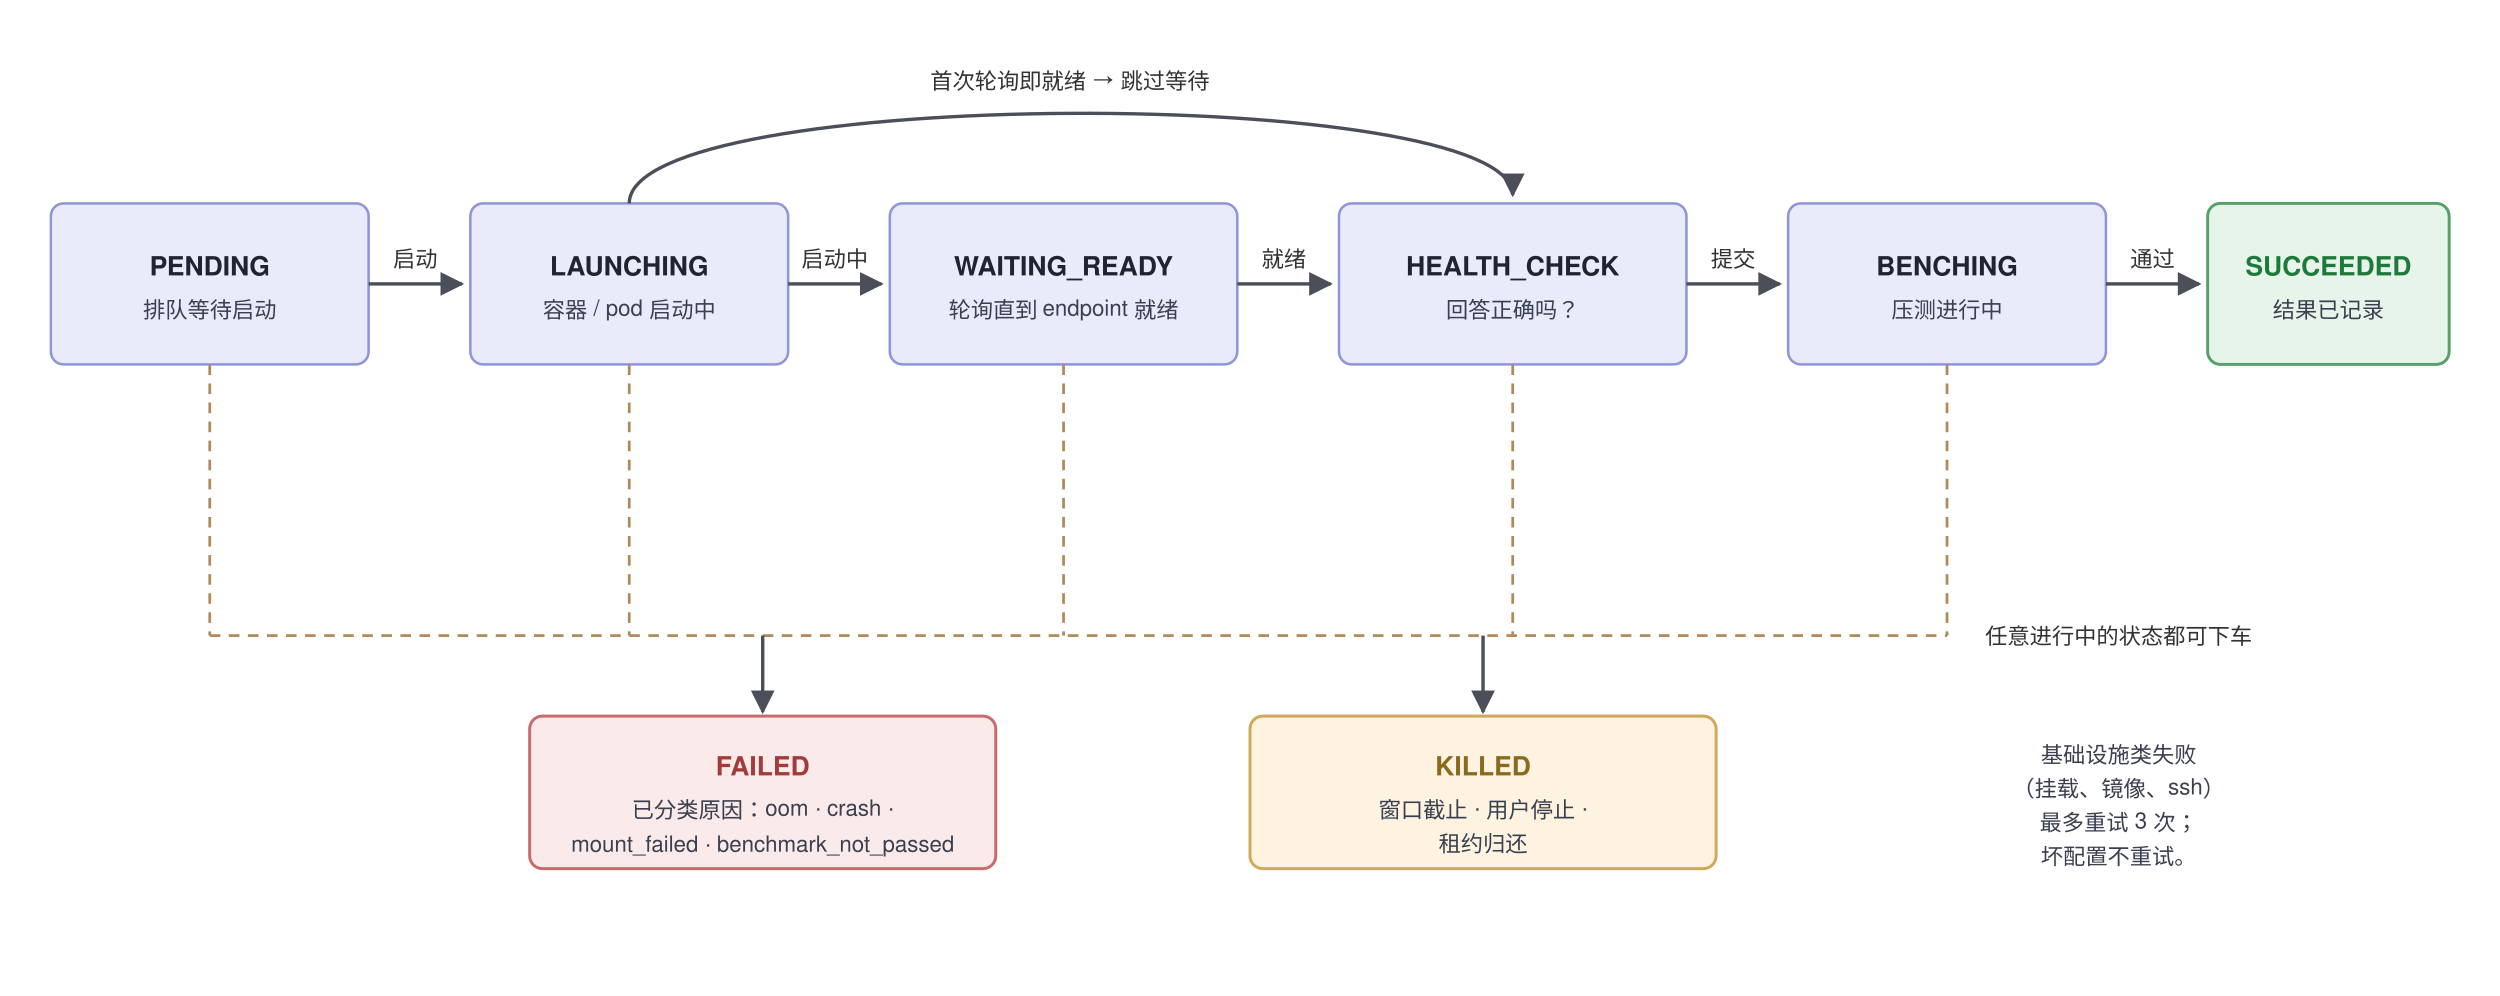
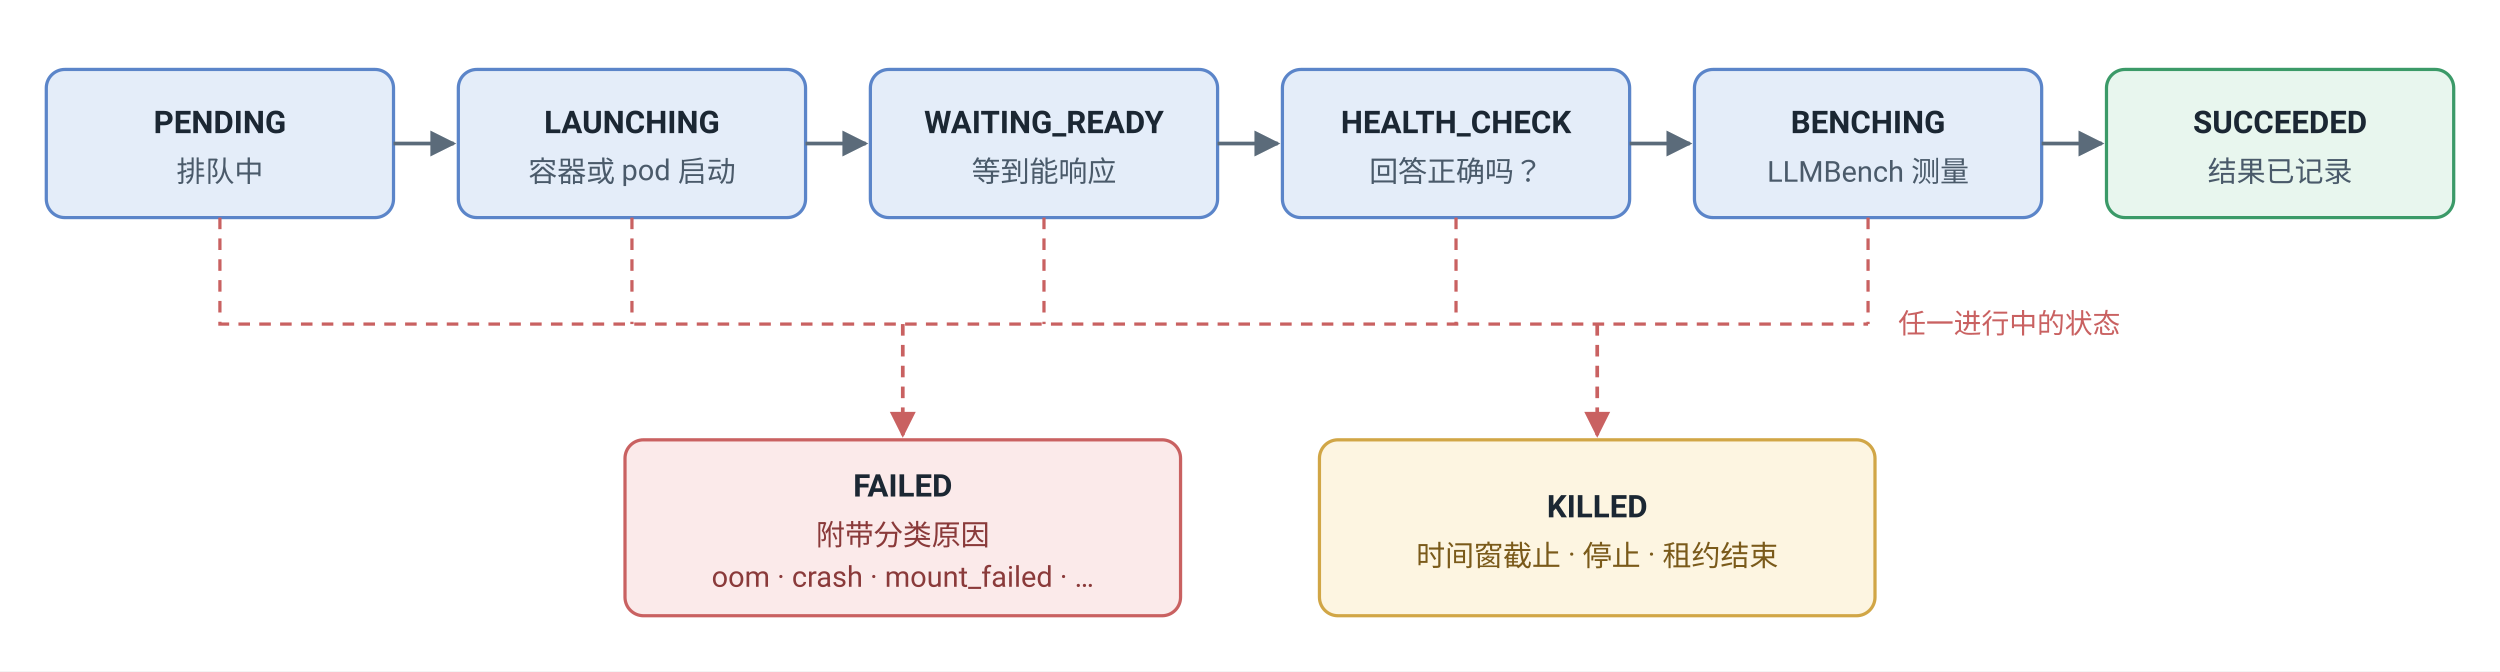
- <svg xmlns="http://www.w3.org/2000/svg" viewBox="0 0 1180 470" font-family="Helvetica, Arial, 'PingFang SC', 'Hiragino Sans GB', 'Microsoft YaHei', sans-serif">
+ <svg xmlns="http://www.w3.org/2000/svg" viewBox="0 0 1080 290" font-family="-apple-system, Segoe UI, Roboto, Helvetica, Arial, sans-serif">
  <defs>
-     <marker id="arr" viewBox="0 0 10 10" refX="9" refY="5" markerWidth="7" markerHeight="7" orient="auto-start-reverse">
-       <path d="M0,0 L10,5 L0,10 z" fill="#4a4f5a" />
+     <marker id="a-grey" viewBox="0 0 10 10" refX="9" refY="5" markerWidth="7" markerHeight="7" orient="auto-start-reverse">
+       <path d="M0 0 L10 5 L0 10 z" fill="#5b6b7a" />
+     </marker>
+     <marker id="a-green" viewBox="0 0 10 10" refX="9" refY="5" markerWidth="7" markerHeight="7" orient="auto-start-reverse">
+       <path d="M0 0 L10 5 L0 10 z" fill="#2f6f4f" />
+     </marker>
+     <marker id="a-orange" viewBox="0 0 10 10" refX="9" refY="5" markerWidth="7" markerHeight="7" orient="auto-start-reverse">
+       <path d="M0 0 L10 5 L0 10 z" fill="#c07a2c" />
+     </marker>
+     <marker id="a-purple" viewBox="0 0 10 10" refX="9" refY="5" markerWidth="7" markerHeight="7" orient="auto-start-reverse">
+       <path d="M0 0 L10 5 L0 10 z" fill="#8b72be" />
+     </marker>
+     <marker id="a-red" viewBox="0 0 10 10" refX="9" refY="5" markerWidth="7" markerHeight="7" orient="auto-start-reverse">
+       <path d="M0 0 L10 5 L0 10 z" fill="#c96161" />
+     </marker>
+     <marker id="a-blue" viewBox="0 0 10 10" refX="9" refY="5" markerWidth="7" markerHeight="7" orient="auto-start-reverse">
+       <path d="M0 0 L10 5 L0 10 z" fill="#5b85c9" />
    </marker>
  </defs>
-   <style>
-     .node { fill:#e9ebfa; stroke:#8f96d8; stroke-width:1.2; }
-     .ok   { fill:#e6f4ea; stroke:#57a06a; stroke-width:1.4; }
-     .bad  { fill:#fbeaea; stroke:#c96b6b; stroke-width:1.4; }
-     .warn { fill:#fdf3e0; stroke:#d0a85a; stroke-width:1.4; }
-     .ntitle { font-size:12.5px; font-weight:bold; fill:#1f2430; text-anchor:middle; }
-     .oktitle { font-size:12.5px; font-weight:bold; fill:#1e7a3a; text-anchor:middle; }
-     .badtitle { font-size:12.5px; font-weight:bold; fill:#a23b3b; text-anchor:middle; }
-     .warntitle { font-size:12.5px; font-weight:bold; fill:#8a6a1e; text-anchor:middle; }
-     .nsub { font-size:10.5px; fill:#3a4050; text-anchor:middle; }
-     .edge { stroke:#4a4f5a; stroke-width:1.6; fill:none; }
-     .off  { stroke:#b08a5a; stroke-width:1.3; fill:none; stroke-dasharray:5 4; }
-     .lab  { font-size:10.5px; fill:#333; text-anchor:middle; paint-order:stroke; stroke:#ffffff; stroke-width:3.5; }
-   </style>
-   <rect x="0" y="0" width="1180" height="470" fill="#ffffff" />
-   <rect class="node" x="24" y="96" width="150" height="76" rx="6" />
-   <text class="ntitle" x="99" y="130">PENDING</text>
-   <text class="nsub" x="99" y="150">排队等待启动</text>
-   <rect class="node" x="222" y="96" width="150" height="76" rx="6" />
-   <text class="ntitle" x="297" y="130">LAUNCHING</text>
-   <text class="nsub" x="297" y="150">容器 / pod 启动中</text>
-   <rect class="node" x="420" y="96" width="164" height="76" rx="6" />
-   <text class="ntitle" x="502" y="130">WAITING_READY</text>
-   <text class="nsub" x="502" y="150">轮询直到 endpoint 就绪</text>
-   <rect class="node" x="632" y="96" width="164" height="76" rx="6" />
-   <text class="ntitle" x="714" y="130">HEALTH_CHECK</text>
-   <text class="nsub" x="714" y="150">回答正确吗？</text>
-   <rect class="node" x="844" y="96" width="150" height="76" rx="6" />
-   <text class="ntitle" x="919" y="130">BENCHING</text>
-   <text class="nsub" x="919" y="150">压测进行中</text>
-   <rect class="ok" x="1042" y="96" width="114" height="76" rx="6" />
-   <text class="oktitle" x="1099" y="130">SUCCEEDED</text>
-   <text class="nsub" x="1099" y="150">结果已记录</text>
-   <path class="edge" d="M174,134 H218" marker-end="url(#arr)" />
-   <text class="lab" x="196" y="126">启动</text>
-   <path class="edge" d="M372,134 H416" marker-end="url(#arr)" />
-   <text class="lab" x="394" y="126">启动中</text>
-   <path class="edge" d="M584,134 H628" marker-end="url(#arr)" />
-   <text class="lab" x="606" y="126">就绪</text>
-   <path class="edge" d="M796,134 H840" marker-end="url(#arr)" />
-   <text class="lab" x="818" y="126">提交</text>
-   <path class="edge" d="M994,134 H1038" marker-end="url(#arr)" />
-   <text class="lab" x="1016" y="126">通过</text>
-   <path class="edge" d="M297,96 C297,40 714,40 714,92" marker-end="url(#arr)" />
-   <text class="lab" x="505" y="42">首次轮询即就绪 → 跳过等待</text>
-   <path class="off" d="M99,172  V300" />
-   <path class="off" d="M297,172 V300" />
-   <path class="off" d="M502,172 V300" />
-   <path class="off" d="M714,172 V300" />
-   <path class="off" d="M919,172 V300" />
-   <path class="off" d="M99,300 H919" />
-   <text class="lab" x="1000" y="304">任意进行中的状态都可下车</text>
-   <path class="edge" d="M360,300 V336" marker-end="url(#arr)" />
-   <path class="edge" d="M700,300 V336" marker-end="url(#arr)" />
-   <rect class="bad" x="250" y="338" width="220" height="72" rx="6" />
-   <text class="badtitle" x="360" y="366">FAILED</text>
-   <text class="nsub" x="360" y="386">已分类原因：oom · crash ·</text>
-   <text class="nsub" x="360" y="402">mount_failed · benchmark_not_passed</text>
-   <rect class="warn" x="590" y="338" width="220" height="72" rx="6" />
-   <text class="warntitle" x="700" y="366">KILLED</text>
-   <text class="nsub" x="700" y="386">窗口截止 · 用户停止 ·</text>
-   <text class="nsub" x="700" y="402">租约归还</text>
-   <text class="nsub" x="1000" y="360" style="text-anchor:middle">基础设施类失败</text>
-   <text class="nsub" x="1000" y="376" style="text-anchor:middle">（挂载、镜像、ssh）</text>
-   <text class="nsub" x="1000" y="392" style="text-anchor:middle">最多重试 3 次；</text>
-   <text class="nsub" x="1000" y="408" style="text-anchor:middle">坏配置不重试。</text>
+   <rect width="1080" height="290" fill="#ffffff" />
+   <rect x="20" y="30" width="150" height="64" rx="8" fill="#e4edf9" stroke="#5b85c9" stroke-width="1.4" />
+   <text x="95.0" y="57.5" font-size="13.5" fill="#1b2733" font-weight="700" text-anchor="middle">PENDING</text>
+   <text x="95.0" y="78.5" font-size="12.5" fill="#4a5a6a" text-anchor="middle">排队中</text>
+   <path d="M170 62 L196 62" fill="none" stroke="#5b6b7a" stroke-width="1.6" marker-end="url(#a-grey)" />
+   <rect x="198" y="30" width="150" height="64" rx="8" fill="#e4edf9" stroke="#5b85c9" stroke-width="1.4" />
+   <text x="273.0" y="57.5" font-size="13.5" fill="#1b2733" font-weight="700" text-anchor="middle">LAUNCHING</text>
+   <text x="273.0" y="78.5" font-size="12.5" fill="#4a5a6a" text-anchor="middle">容器或 pod 启动</text>
+   <path d="M348 62 L374 62" fill="none" stroke="#5b6b7a" stroke-width="1.6" marker-end="url(#a-grey)" />
+   <rect x="376" y="30" width="150" height="64" rx="8" fill="#e4edf9" stroke="#5b85c9" stroke-width="1.4" />
+   <text x="451.0" y="57.5" font-size="13.5" fill="#1b2733" font-weight="700" text-anchor="middle">WAITING_READY</text>
+   <text x="451.0" y="78.5" font-size="12.5" fill="#4a5a6a" text-anchor="middle">等到能响应</text>
+   <path d="M526 62 L552 62" fill="none" stroke="#5b6b7a" stroke-width="1.6" marker-end="url(#a-grey)" />
+   <rect x="554" y="30" width="150" height="64" rx="8" fill="#e4edf9" stroke="#5b85c9" stroke-width="1.4" />
+   <text x="629.0" y="57.5" font-size="13.5" fill="#1b2733" font-weight="700" text-anchor="middle">HEALTH_CHECK</text>
+   <text x="629.0" y="78.5" font-size="12.5" fill="#4a5a6a" text-anchor="middle">回答正确吗？</text>
+   <path d="M704 62 L730 62" fill="none" stroke="#5b6b7a" stroke-width="1.6" marker-end="url(#a-grey)" />
+   <rect x="732" y="30" width="150" height="64" rx="8" fill="#e4edf9" stroke="#5b85c9" stroke-width="1.4" />
+   <text x="807.0" y="57.5" font-size="13.5" fill="#1b2733" font-weight="700" text-anchor="middle">BENCHING</text>
+   <text x="807.0" y="78.5" font-size="12.5" fill="#4a5a6a" text-anchor="middle">LLMBench 测量</text>
+   <path d="M882 62 L908 62" fill="none" stroke="#5b6b7a" stroke-width="1.6" marker-end="url(#a-grey)" />
+   <rect x="910" y="30" width="150" height="64" rx="8" fill="#e8f6ee" stroke="#3b9a68" stroke-width="1.4" />
+   <text x="985.0" y="57.5" font-size="13.5" fill="#1b2733" font-weight="700" text-anchor="middle">SUCCEEDED</text>
+   <text x="985.0" y="78.5" font-size="12.5" fill="#4a5a6a" text-anchor="middle">结果已记录</text>
+   <path d="M95 94 L95 140 L807 140" fill="none" stroke="#c96161" stroke-width="1.4" stroke-dasharray="5 4" />
+   <path d="M273 94 L273 140" fill="none" stroke="#c96161" stroke-width="1.4" stroke-dasharray="5 4" />
+   <path d="M451 94 L451 140" fill="none" stroke="#c96161" stroke-width="1.4" stroke-dasharray="5 4" />
+   <path d="M629 94 L629 140" fill="none" stroke="#c96161" stroke-width="1.4" stroke-dasharray="5 4" />
+   <path d="M807 94 L807 140" fill="none" stroke="#c96161" stroke-width="1.4" stroke-dasharray="5 4" />
+   <text x="820" y="144" font-size="12" fill="#c96161" text-anchor="start">任一进行中的状态</text>
+   <path d="M390 140 L390 188" fill="none" stroke="#c96161" stroke-width="1.6" stroke-dasharray="5 4" marker-end="url(#a-red)" />
+   <path d="M690 140 L690 188" fill="none" stroke="#c96161" stroke-width="1.6" stroke-dasharray="5 4" marker-end="url(#a-red)" />
+   <rect x="270" y="190" width="240" height="76" rx="8" fill="#fbeaea" stroke="#c96161" stroke-width="1.4" />
+   <text x="390.0" y="214.5" font-size="13.5" fill="#1b2733" font-weight="700" text-anchor="middle">FAILED</text>
+   <text x="390.0" y="235.5" font-size="12.5" fill="#8a3a3a" text-anchor="middle">附带分类原因</text>
+   <text x="390.0" y="253.5" font-size="12.5" fill="#8a3a3a" text-anchor="middle">oom · crash · mount_failed · …</text>
+   <rect x="570" y="190" width="240" height="76" rx="8" fill="#fdf5e1" stroke="#d1a646" stroke-width="1.4" />
+   <text x="690.0" y="223.5" font-size="13.5" fill="#1b2733" font-weight="700" text-anchor="middle">KILLED</text>
+   <text x="690.0" y="244.5" font-size="12.5" fill="#7a5a1a" text-anchor="middle">时间窗截止 · 停止 · 租约结束</text>
</svg>
